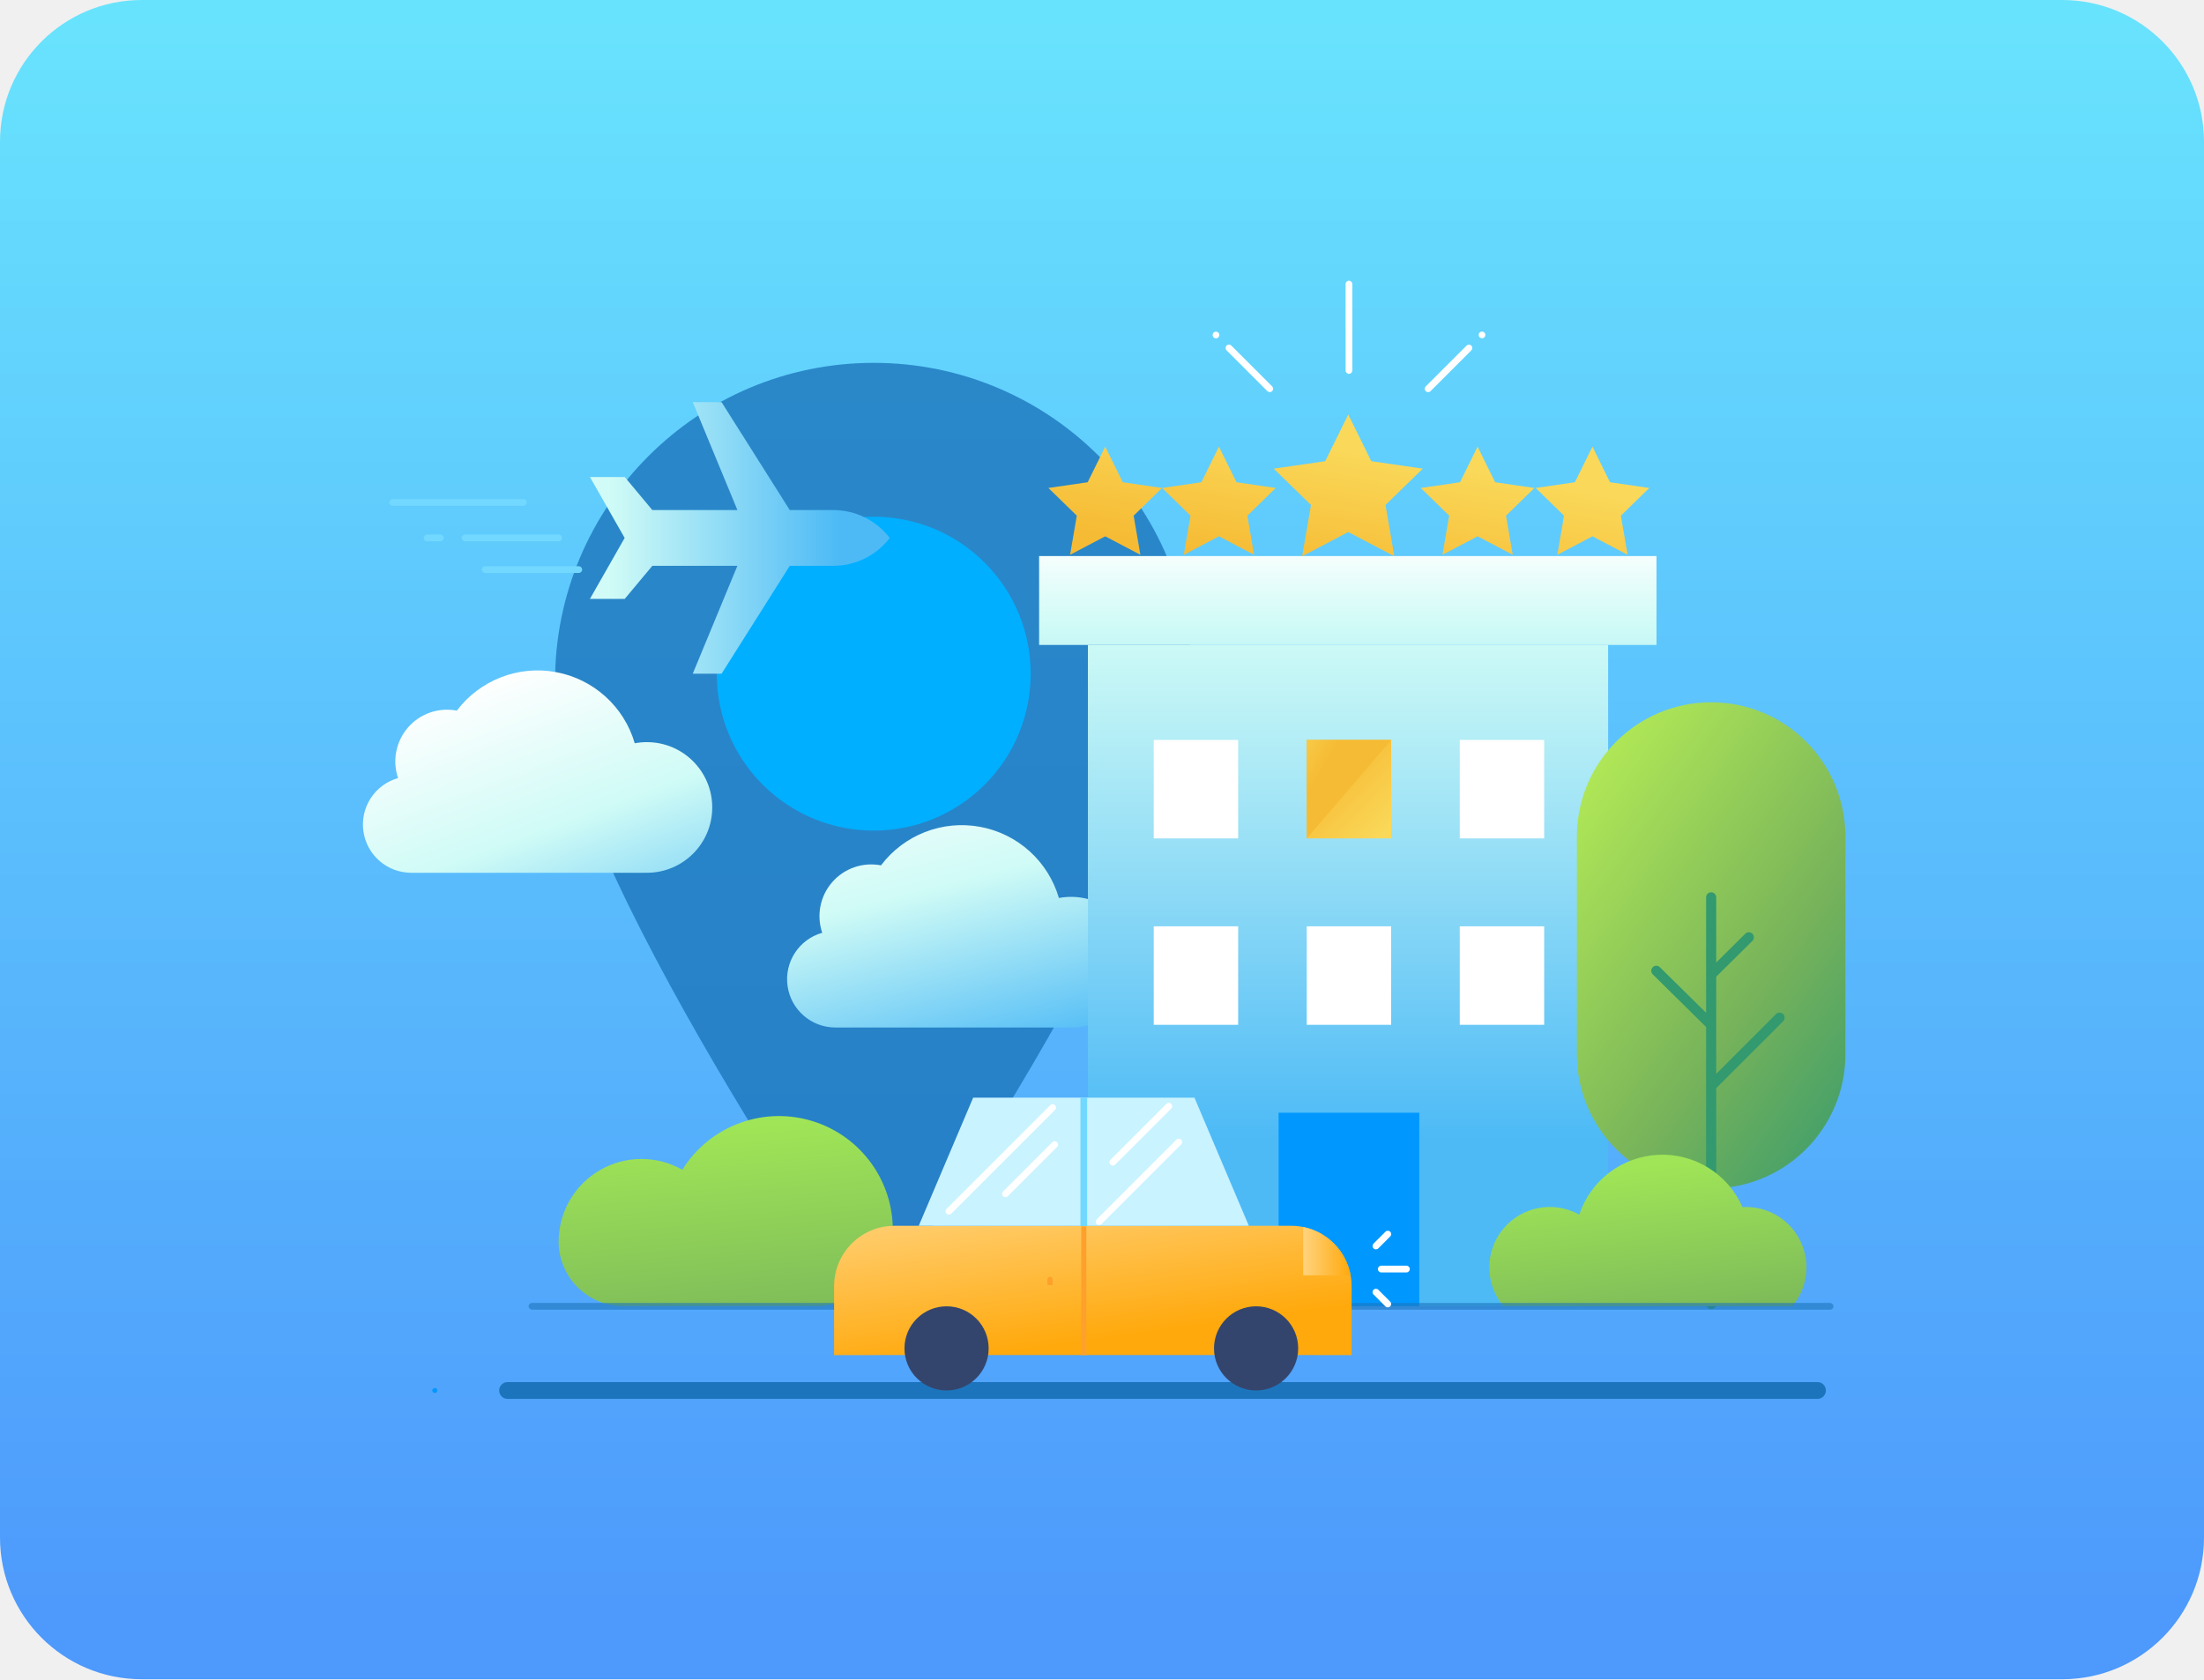
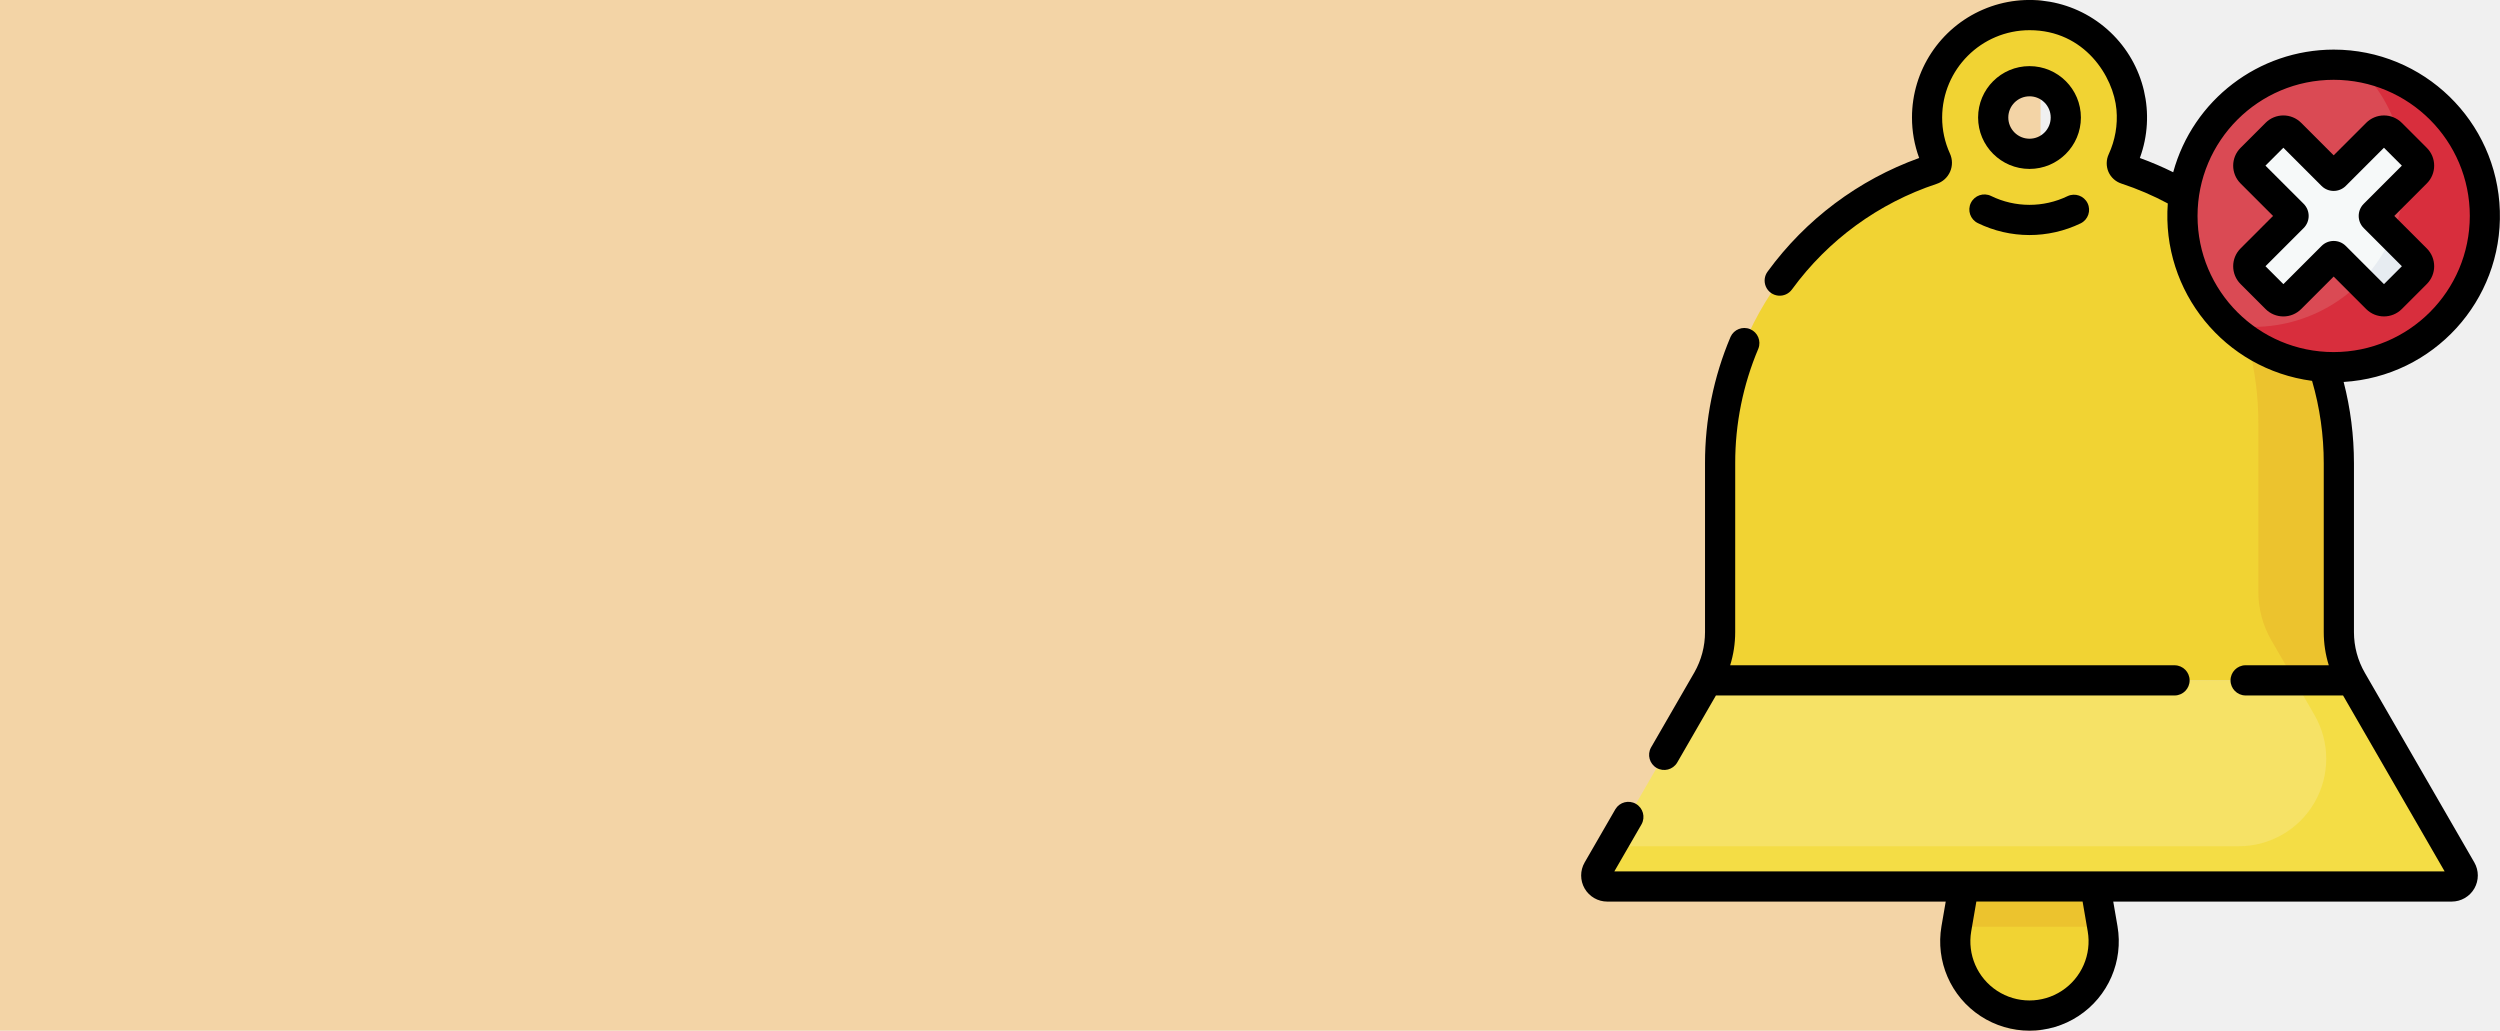
- <svg xmlns="http://www.w3.org/2000/svg" xmlns:xlink="http://www.w3.org/1999/xlink" width="311" height="237" viewBox="0 0 311 237">
-   <defs>
-     <linearGradient id="linear-gradient" x1="0.5" y1="0.014" x2="0.5" y2="1.081" gradientUnits="objectBoundingBox">
-       <stop offset="0" stop-color="#68e3fd" />
-       <stop offset="0.89" stop-color="#4d99fc" />
-     </linearGradient>
-     <linearGradient id="linear-gradient-2" x1="0.054" y1="-0.314" x2="0.777" y2="1.339" gradientUnits="objectBoundingBox">
-       <stop offset="0" stop-color="#fff" />
-       <stop offset="0.401" stop-color="#cffbf6" />
-       <stop offset="0.89" stop-color="#4dbaf6" />
-     </linearGradient>
-     <linearGradient id="linear-gradient-3" x1="0.5" y1="1.017" x2="0.5" y2="0.16" gradientUnits="objectBoundingBox">
-       <stop offset="0" stop-color="#cffbf6" />
-       <stop offset="0.89" stop-color="#4dbaf6" />
-     </linearGradient>
-     <linearGradient id="linear-gradient-4" x1="0.909" y1="0.977" x2="0.286" y2="0.251" gradientUnits="objectBoundingBox">
-       <stop offset="0" stop-color="#fad95a" />
-       <stop offset="1" stop-color="#f6bb34" />
-     </linearGradient>
-     <linearGradient id="linear-gradient-5" x1="-0.333" y1="-0.067" x2="0.191" y2="0.289" xlink:href="#linear-gradient-4" />
-     <linearGradient id="linear-gradient-6" x1="0.5" y1="-0.218" x2="0.5" y2="4.611" gradientUnits="objectBoundingBox">
-       <stop offset="0" stop-color="#fff" />
-       <stop offset="0.21" stop-color="#cffbf6" />
-       <stop offset="0.89" stop-color="#4dbaf6" />
-     </linearGradient>
-     <linearGradient id="linear-gradient-7" x1="0.416" y1="0.073" x2="0.603" y2="1.278" gradientUnits="objectBoundingBox">
-       <stop offset="0" stop-color="#a0e557" />
-       <stop offset="1" stop-color="#77b35a" />
-     </linearGradient>
-     <linearGradient id="linear-gradient-8" x1="0.154" y1="0.161" x2="1.137" y2="1.692" xlink:href="#linear-gradient-2" />
-     <linearGradient id="linear-gradient-9" x1="0.527" y1="0.233" x2="0.361" y2="1.144" xlink:href="#linear-gradient-4" />
-     <linearGradient id="linear-gradient-10" x1="0.533" y1="0.2" x2="0.316" y2="1.395" xlink:href="#linear-gradient-4" />
-     <linearGradient id="linear-gradient-11" x1="0.498" y1="0.392" x2="0.281" y2="1.587" xlink:href="#linear-gradient-4" />
-     <linearGradient id="linear-gradient-12" x1="0.606" y1="-0.203" x2="0.389" y2="0.992" xlink:href="#linear-gradient-4" />
-     <linearGradient id="linear-gradient-13" x1="0.641" y1="-0.391" x2="0.423" y2="0.803" xlink:href="#linear-gradient-4" />
-     <linearGradient id="linear-gradient-14" x1="0.044" y1="-0.085" x2="0.956" y2="1.084" gradientUnits="objectBoundingBox">
-       <stop offset="0" stop-color="#bef456" />
-       <stop offset="0.62" stop-color="#77b35a" />
-       <stop offset="1" stop-color="#33996f" />
-     </linearGradient>
-     <linearGradient id="linear-gradient-15" x1="0.335" y1="0.111" x2="0.631" y2="1.245" xlink:href="#linear-gradient-7" />
-     <linearGradient id="linear-gradient-16" x1="0.073" y1="-0.198" x2="0.628" y2="0.817" gradientUnits="objectBoundingBox">
-       <stop offset="0" stop-color="#ffd37e" />
-       <stop offset="1" stop-color="#ffa90c" />
-     </linearGradient>
-     <linearGradient id="linear-gradient-17" x1="-0.548" y1="0.5" x2="1" y2="0.5" xlink:href="#linear-gradient-2" />
-     <linearGradient id="linear-gradient-18" x1="0" y1="0.5" x2="1" y2="0.5" xlink:href="#linear-gradient-16" />
-   </defs>
-   <g id="Grupo_27754" data-name="Grupo 27754" transform="translate(37 -0.333)">
-     <g id="background" transform="translate(-37 0.333)">
-       <rect id="Rectángulo_3127" data-name="Rectángulo 3127" width="311" height="237" rx="20" fill="url(#linear-gradient)" />
-     </g>
-     <g id="Objects" transform="translate(14.212 39.954)">
-       <g id="Grupo_27753" data-name="Grupo 27753">
-         <g id="Grupo_27711" data-name="Grupo 27711" transform="translate(27.109 11.59)">
-           <g id="Grupo_27710" data-name="Grupo 27710" transform="translate(0)" opacity="0.8">
-             <path id="Trazado_2025" data-name="Trazado 2025" d="M263.831,261.664a44.965,44.965,0,0,0-89.93,0c0,24.834,44.965,89.268,44.965,89.268S263.831,286.5,263.831,261.664Z" transform="translate(-173.901 -216.699)" fill="#1c75bc" />
-           </g>
-           <circle id="Elipse_391" data-name="Elipse 391" cx="22.151" cy="22.151" r="22.151" transform="translate(13.639 43.867) rotate(-45)" fill="#00afff" />
-         </g>
-         <path id="Trazado_2026" data-name="Trazado 2026" d="M351.772,501.414a9.28,9.28,0,0,0-1.716.16,14.281,14.281,0,0,0-25.105-4.608,7.3,7.3,0,0,0-8.293,9.517,6.812,6.812,0,0,0,1.856,13.367h33.258a9.218,9.218,0,0,0,0-18.437Z" transform="translate(-251.849 -414.456)" fill="url(#linear-gradient-2)" />
-         <g id="Grupo_27716" data-name="Grupo 27716" transform="translate(95.414 38.856)">
-           <rect id="Rectángulo_3128" data-name="Rectángulo 3128" width="73.404" height="93.319" transform="translate(80.29 105.868) rotate(180)" fill="url(#linear-gradient-3)" />
-           <g id="Grupo_27712" data-name="Grupo 27712" transform="translate(33.793 78.567)">
-             <rect id="Rectángulo_3129" data-name="Rectángulo 3129" width="19.855" height="27.301" fill="#0098ff" />
-           </g>
-           <g id="Grupo_27713" data-name="Grupo 27713" transform="translate(16.174 25.951)">
-             <rect id="Rectángulo_3130" data-name="Rectángulo 3130" width="11.913" height="13.899" fill="#fff" />
-             <rect id="Rectángulo_3131" data-name="Rectángulo 3131" width="11.913" height="13.899" transform="translate(21.591)" fill="url(#linear-gradient-4)" />
-             <path id="Trazado_2027" data-name="Trazado 2027" d="M632.213,440.668H620.3v13.9" transform="translate(-598.709 -440.668)" fill="url(#linear-gradient-5)" />
-             <rect id="Rectángulo_3132" data-name="Rectángulo 3132" width="11.913" height="13.899" transform="translate(43.181)" fill="#fff" />
-           </g>
-           <g id="Grupo_27715" data-name="Grupo 27715" transform="translate(16.174 52.259)">
-             <g id="Grupo_27714" data-name="Grupo 27714">
-               <rect id="Rectángulo_3133" data-name="Rectángulo 3133" width="11.913" height="13.899" fill="#fff" />
-               <rect id="Rectángulo_3134" data-name="Rectángulo 3134" width="11.913" height="13.899" transform="translate(21.591)" fill="#fff" />
-               <rect id="Rectángulo_3135" data-name="Rectángulo 3135" width="11.913" height="13.899" transform="translate(43.181)" fill="#fff" />
-             </g>
-           </g>
-           <rect id="Rectángulo_3136" data-name="Rectángulo 3136" width="87.117" height="12.549" fill="url(#linear-gradient-6)" />
-         </g>
-         <path id="Trazado_2028" data-name="Trazado 2028" d="M185.219,690.934a9.137,9.137,0,0,1-9.187-8.867q0-.2,0-.406a11.684,11.684,0,0,1,17.45-9.979,16.066,16.066,0,0,1,29.7,8.072q.006.248.005.495a10.838,10.838,0,0,1-10.9,10.686Z" transform="translate(-148.415 -546.21)" fill="url(#linear-gradient-7)" />
-         <path id="Trazado_2029" data-name="Trazado 2029" d="M99.884,409.512a9.263,9.263,0,0,0-1.716.16,14.281,14.281,0,0,0-25.105-4.608,7.3,7.3,0,0,0-8.292,9.518,6.812,6.812,0,0,0,1.856,13.367H99.884a9.218,9.218,0,1,0,0-18.436Z" transform="translate(-59.813 -344.391)" fill="url(#linear-gradient-8)" />
-         <g id="Grupo_27717" data-name="Grupo 27717" transform="translate(128.524 18.885)">
-           <path id="Trazado_2030" data-name="Trazado 2030" d="M611.223,247.4l3.249,6.582,7.264,1.056-5.256,5.124,1.241,7.235-6.5-3.416-6.5,3.416,1.241-7.235-5.256-5.124,7.264-1.056Z" transform="translate(-600.71 -247.4)" fill="url(#linear-gradient-9)" />
-         </g>
-         <g id="Grupo_27718" data-name="Grupo 27718" transform="translate(149.266 23.421)">
-           <path id="Trazado_2031" data-name="Trazado 2031" d="M696.023,266.49l2.479,5.022,5.542.805-4.01,3.909.947,5.52-4.957-2.606-4.957,2.606.947-5.52L688,272.318l5.542-.805Z" transform="translate(-688.002 -266.49)" fill="url(#linear-gradient-10)" />
-         </g>
-         <g id="Grupo_27719" data-name="Grupo 27719" transform="translate(165.473 23.421)">
-           <path id="Trazado_2032" data-name="Trazado 2032" d="M764.231,266.49l2.479,5.022,5.542.805-4.01,3.909.947,5.52-4.957-2.606-4.957,2.606.947-5.52-4.01-3.909,5.542-.805Z" transform="translate(-756.21 -266.49)" fill="url(#linear-gradient-11)" />
-         </g>
-         <g id="Grupo_27720" data-name="Grupo 27720" transform="translate(112.766 23.421)">
-           <path id="Trazado_2033" data-name="Trazado 2033" d="M542.415,266.49l2.479,5.022,5.542.805-4.01,3.909.947,5.52-4.957-2.606-4.957,2.606.947-5.52-4.01-3.909,5.542-.805Z" transform="translate(-534.394 -266.49)" fill="url(#linear-gradient-12)" />
-         </g>
-         <g id="Grupo_27721" data-name="Grupo 27721" transform="translate(96.725 23.421)">
-           <path id="Trazado_2034" data-name="Trazado 2034" d="M474.9,266.49l2.479,5.022,5.542.805-4.01,3.909.947,5.52-4.957-2.606-4.957,2.606.947-5.52-4.01-3.909,5.542-.805Z" transform="translate(-466.883 -266.49)" fill="url(#linear-gradient-13)" />
-         </g>
-         <g id="Grupo_27722" data-name="Grupo 27722" transform="translate(19.224 155.435)">
-           <path id="Trazado_2035" data-name="Trazado 2035" d="M326.74,824.453H141.905a1.188,1.188,0,1,1,0-2.376H326.74a1.188,1.188,0,1,1,0,2.376Z" transform="translate(-140.717 -822.077)" fill="#1c75bc" />
-         </g>
-         <g id="Grupo_27723" data-name="Grupo 27723" transform="translate(9.782 156.268)">
-           <path id="Trazado_2036" data-name="Trazado 2036" d="M101.336,826.293a.356.356,0,0,1-.252-.1.351.351,0,0,1-.1-.252.357.357,0,0,1,.425-.35.317.317,0,0,1,.067.019.519.519,0,0,1,.062.034.494.494,0,0,1,.055.045.356.356,0,0,1,.1.252.361.361,0,0,1-.1.252A.356.356,0,0,1,101.336,826.293Z" transform="translate(-100.98 -825.58)" fill="#0098ff" />
-         </g>
-         <g id="Grupo_27724" data-name="Grupo 27724" transform="translate(171.298 59.499)">
-           <rect id="Rectángulo_3137" data-name="Rectángulo 3137" width="37.89" height="68.612" rx="18.945" fill="url(#linear-gradient-14)" />
-           <path id="Trazado_2037" data-name="Trazado 2037" d="M843.436,548.344a.713.713,0,0,0-1.008,0l-8.446,8.442v-13.71l5.136-5.088a.713.713,0,0,0-1-1.013l-4.133,4.094v-9.2a.713.713,0,0,0-1.426,0v16.3l-6.547-6.461a.713.713,0,0,0-1,1.015l7.548,7.449v39.1a.713.713,0,0,0,1.426,0V558.8l9.454-9.45A.713.713,0,0,0,843.436,548.344Z" transform="translate(-814.324 -504.344)" fill="#33996f" />
-         </g>
-         <g id="Grupo_27725" data-name="Grupo 27725" transform="translate(158.942 123.343)">
-           <path id="Trazado_2038" data-name="Trazado 2038" d="M771.484,708.4a8.526,8.526,0,0,0-6.538-14c-.169,0-.337.006-.5.016a12.345,12.345,0,0,0-23.031,1.068,8.526,8.526,0,0,0-10.7,12.915Z" transform="translate(-728.724 -687.015)" fill="url(#linear-gradient-15)" />
-         </g>
-         <g id="Grupo_27726" data-name="Grupo 27726" transform="translate(23.383 144.268)" opacity="0.6">
-           <path id="Trazado_2039" data-name="Trazado 2039" d="M341.863,776.027H158.733a.5.5,0,0,1-.507-.406.476.476,0,0,1,.47-.544H341.826a.5.5,0,0,1,.507.406A.475.475,0,0,1,341.863,776.027Z" transform="translate(-158.221 -775.077)" fill="#1c75bc" />
-         </g>
-         <g id="Grupo_27737" data-name="Grupo 27737" transform="translate(66.483 115.296)">
-           <g id="Grupo_27732" data-name="Grupo 27732">
-             <path id="Trazado_2040" data-name="Trazado 2040" d="M360.249,747.5h43.677l8.709.015v-9.725a8.531,8.531,0,0,0-8.531-8.531H348.138a8.531,8.531,0,0,0-8.531,8.531v9.725l10.129-.015Z" transform="translate(-339.607 -711.175)" fill="url(#linear-gradient-16)" />
-             <path id="Trazado_2041" data-name="Trazado 2041" d="M428.792,653.148H397.569l-7.678,18.085h46.578Z" transform="translate(-377.943 -653.148)" fill="#c9f3ff" />
-             <circle id="Elipse_392" data-name="Elipse 392" cx="5.94" cy="5.94" r="5.94" transform="translate(9.932 29.447)" fill="#34456d" />
-             <circle id="Elipse_393" data-name="Elipse 393" cx="5.94" cy="5.94" r="5.94" transform="translate(53.609 29.447)" fill="#34456d" />
-             <g id="Grupo_27727" data-name="Grupo 27727" transform="translate(34.881 18.17)">
-               <rect id="Rectángulo_3138" data-name="Rectángulo 3138" width="0.713" height="18.17" fill="#fea02c" />
-             </g>
-             <g id="Grupo_27728" data-name="Grupo 27728" transform="translate(34.762)">
-               <rect id="Rectángulo_3139" data-name="Rectángulo 3139" width="0.95" height="18.128" fill="#72d8ff" />
-             </g>
-             <g id="Grupo_27731" data-name="Grupo 27731" transform="translate(30.118 25.279)">
-               <g id="Grupo_27729" data-name="Grupo 27729" transform="translate(0 0.356)">
-                 <rect id="Rectángulo_3140" data-name="Rectángulo 3140" width="0.713" height="0.824" fill="#fea02c" />
-               </g>
-               <g id="Grupo_27730" data-name="Grupo 27730">
-                 <path id="Trazado_2042" data-name="Trazado 2042" d="M466.714,760.661a.357.357,0,0,1-.356-.356v-.412a.356.356,0,1,1,.713,0v.412A.356.356,0,0,1,466.714,760.661Z" transform="translate(-466.358 -759.536)" fill="#fea02c" />
-               </g>
-             </g>
-           </g>
-           <g id="Grupo_27733" data-name="Grupo 27733" transform="translate(15.729 0.921)">
-             <path id="Trazado_2043" data-name="Trazado 2043" d="M406.277,672.612a.475.475,0,0,1-.336-.811l14.638-14.638a.475.475,0,0,1,.672.672l-14.638,14.638A.473.473,0,0,1,406.277,672.612Z" transform="translate(-405.802 -657.023)" fill="#fff" />
-           </g>
-           <g id="Grupo_27734" data-name="Grupo 27734" transform="translate(23.713 6.147)">
-             <path id="Trazado_2044" data-name="Trazado 2044" d="M439.878,686.909a.475.475,0,0,1-.336-.811l6.942-6.942a.475.475,0,0,1,.672.672l-6.942,6.942A.473.473,0,0,1,439.878,686.909Z" transform="translate(-439.403 -679.016)" fill="#fff" />
-           </g>
-           <g id="Grupo_27735" data-name="Grupo 27735" transform="translate(36.915 5.79)">
-             <path id="Trazado_2045" data-name="Trazado 2045" d="M495.438,689.716a.475.475,0,0,1-.336-.811l11.25-11.249a.475.475,0,0,1,.672.672l-11.25,11.249A.473.473,0,0,1,495.438,689.716Z" transform="translate(-494.963 -677.516)" fill="#fff" />
-           </g>
-           <g id="Grupo_27736" data-name="Grupo 27736" transform="translate(38.856 0.73)">
-             <path id="Trazado_2046" data-name="Trazado 2046" d="M503.608,665.079a.475.475,0,0,1-.336-.811l7.908-7.908a.475.475,0,1,1,.672.672l-7.908,7.908A.474.474,0,0,1,503.608,665.079Z" transform="translate(-503.133 -656.221)" fill="#fff" />
-           </g>
-         </g>
-         <g id="Grupo_27743" data-name="Grupo 27743" transform="translate(119.896)">
-           <g id="Grupo_27738" data-name="Grupo 27738" transform="translate(18.765)">
-             <path id="Trazado_2047" data-name="Trazado 2047" d="M643.846,181.064a.475.475,0,0,1-.475-.475V168.4a.475.475,0,1,1,.95,0v12.19A.475.475,0,0,1,643.846,181.064Z" transform="translate(-643.371 -167.923)" fill="#fff" />
-           </g>
-           <g id="Grupo_27739" data-name="Grupo 27739" transform="translate(1.832 9.012)">
-             <path id="Trazado_2048" data-name="Trazado 2048" d="M578.339,212.557a.475.475,0,0,1-.336-.139l-5.756-5.756a.475.475,0,0,1,.672-.672l5.756,5.756a.475.475,0,0,1-.336.811Z" transform="translate(-572.108 -205.851)" fill="#fff" />
-           </g>
-           <g id="Grupo_27740" data-name="Grupo 27740" transform="translate(0 7.188)">
-             <path id="Trazado_2049" data-name="Trazado 2049" d="M564.874,199.12a.475.475,0,0,1-.335-.813.494.494,0,0,1,.672,0,.484.484,0,0,1,.138.337.475.475,0,0,1-.475.475Z" transform="translate(-564.399 -198.175)" fill="#fff" />
-           </g>
-           <g id="Grupo_27741" data-name="Grupo 27741" transform="translate(29.94 9.016)">
-             <path id="Trazado_2050" data-name="Trazado 2050" d="M690.879,212.573a.475.475,0,0,1-.336-.811l5.756-5.755a.475.475,0,1,1,.672.672l-5.756,5.755A.473.473,0,0,1,690.879,212.573Z" transform="translate(-690.404 -205.867)" fill="#fff" />
-           </g>
-           <g id="Grupo_27742" data-name="Grupo 27742" transform="translate(37.541 7.179)">
-             <path id="Trazado_2051" data-name="Trazado 2051" d="M722.865,199.077a.484.484,0,0,1-.337-.138.479.479,0,0,1,0-.672.494.494,0,0,1,.672,0,.473.473,0,0,1,0,.672A.479.479,0,0,1,722.865,199.077Z" transform="translate(-722.39 -198.135)" fill="#fff" />
-           </g>
-         </g>
-         <g id="Grupo_27747" data-name="Grupo 27747" transform="translate(142.465 134.079)">
-           <g id="Grupo_27744" data-name="Grupo 27744" transform="translate(0.752 4.933)">
-             <path id="Trazado_2052" data-name="Trazado 2052" d="M666.572,753.912H663.02a.475.475,0,0,1,0-.95h3.552a.475.475,0,0,1,0,.95Z" transform="translate(-662.545 -752.962)" fill="#fff" />
-           </g>
-           <g id="Grupo_27745" data-name="Grupo 27745" transform="translate(0.001)">
-             <path id="Trazado_2053" data-name="Trazado 2053" d="M659.86,734.828a.475.475,0,0,1-.336-.811l1.677-1.677a.475.475,0,0,1,.672.672l-1.677,1.677A.474.474,0,0,1,659.86,734.828Z" transform="translate(-659.385 -732.2)" fill="#fff" />
-           </g>
-           <g id="Grupo_27746" data-name="Grupo 27746" transform="translate(0 8.189)">
-             <path id="Trazado_2054" data-name="Trazado 2054" d="M661.532,769.293a.475.475,0,0,1-.336-.139l-1.677-1.677a.475.475,0,0,1,.672-.672l1.677,1.677a.475.475,0,0,1-.336.811Z" transform="translate(-659.38 -766.665)" fill="#fff" />
-           </g>
-         </g>
-         <path id="Trazado_2055" data-name="Trazado 2055" d="M236.924,259.216h0a10.027,10.027,0,0,0-7.961-3.93h-6.143L213.2,240.058h-4.066l6.3,15.228H203.457l-.015.015-3.908-4.682h-4.912l4.9,8.6-4.9,8.6h4.912l3.908-4.681.015.015H215.43l-6.3,15.228H213.2l9.622-15.228h6.143a10.028,10.028,0,0,0,7.961-3.93Z" transform="translate(-162.59 -222.918)" fill="url(#linear-gradient-17)" />
-         <g id="Grupo_27752" data-name="Grupo 27752" transform="translate(3.727 30.815)">
-           <g id="Grupo_27748" data-name="Grupo 27748" transform="translate(10.207 5.008)">
-             <path id="Trazado_2056" data-name="Trazado 2056" d="M132.136,319.635H118.931a.475.475,0,0,1,0-.95h13.205a.475.475,0,1,1,0,.95Z" transform="translate(-118.456 -318.685)" fill="#72d8ff" />
-           </g>
-           <g id="Grupo_27749" data-name="Grupo 27749">
-             <path id="Trazado_2057" data-name="Trazado 2057" d="M94.412,298.56H75.975a.475.475,0,0,1,0-.95H94.412a.475.475,0,1,1,0,.95Z" transform="translate(-75.5 -297.61)" fill="#72d8ff" />
-           </g>
-           <g id="Grupo_27750" data-name="Grupo 27750" transform="translate(13.053 9.48)">
-             <path id="Trazado_2058" data-name="Trazado 2058" d="M144.115,338.456H130.91a.475.475,0,0,1,0-.95h13.205a.475.475,0,0,1,0,.95Z" transform="translate(-130.435 -337.506)" fill="#72d8ff" />
-           </g>
-           <g id="Grupo_27751" data-name="Grupo 27751" transform="translate(4.861 5.008)">
-             <path id="Trazado_2059" data-name="Trazado 2059" d="M98.287,319.635H96.431a.475.475,0,1,1,0-.95h1.856a.475.475,0,1,1,0,.95Z" transform="translate(-95.956 -318.685)" fill="#72d8ff" />
-           </g>
-         </g>
-         <path id="Trazado_2060" data-name="Trazado 2060" d="M618.206,729.975v6.819h6.688A8.538,8.538,0,0,0,618.206,729.975Z" transform="translate(-485.525 -596.424)" fill="url(#linear-gradient-18)" />
-       </g>
+ <svg xmlns="http://www.w3.org/2000/svg" width="361.421" height="149" viewBox="0 0 361.421 149">
+   <g id="Grupo_54236" data-name="Grupo 54236" transform="translate(-180 -4929)">
+     <rect id="Rectángulo_5289" data-name="Rectángulo 5289" width="295" height="149" transform="translate(180 4929)" fill="#fa9500" opacity="0.31" />
+     <g id="campana" transform="translate(408.579 4929)">
+       <path id="Trazado_1869" data-name="Trazado 1869" d="M144.5,337.986H51.318L35.491,365.4a1.591,1.591,0,0,0,1.378,2.387H158.95a1.591,1.591,0,0,0,1.378-2.387Z" transform="translate(-33.089 -239.627)" fill="#f6e266" />
+       <path id="Trazado_1870" data-name="Trazado 1870" d="M183.586,103.677a13.933,13.933,0,0,1-1.867-6.967V72.283a44.745,44.745,0,0,0-30.752-42.5.894.894,0,0,1-.532-1.264,14.77,14.77,0,0,0,1.309-7.534c-.517-5.922-5.58-13.485-14.731-13.485a14.806,14.806,0,0,0-13.507,20.918,1.019,1.019,0,0,1-.62,1.409A44.743,44.743,0,0,0,92.27,72.282V96.709a13.934,13.934,0,0,1-1.867,6.968ZM131.745,22.308a5.249,5.249,0,1,1,5.249,5.249A5.249,5.249,0,0,1,131.745,22.308Z" transform="translate(-72.173 -5.317)" fill="#f1d333" />
+       <path id="Trazado_1871" data-name="Trazado 1871" d="M160.329,365.4,144.5,337.986h-8.28L139.116,343a12.645,12.645,0,0,1-10.951,18.967H37.474L35.492,365.4a1.591,1.591,0,0,0,1.378,2.387H158.951a1.591,1.591,0,0,0,1.378-2.387Z" transform="translate(-33.089 -239.627)" fill="#f4dd45" />
+       <path id="Trazado_1872" data-name="Trazado 1872" d="M298.419,84.037a44.674,44.674,0,0,1,19.14,36.689v24.426a13.939,13.939,0,0,0,1.867,6.967l3.36,5.82h8.28a13.933,13.933,0,0,1-1.867-6.967V126.546a44.746,44.746,0,0,0-30.752-42.5Z" transform="translate(-219.653 -59.581)" fill="#ecc32e" />
+       <circle id="Elipse_385" data-name="Elipse 385" cx="21.863" cy="21.863" r="21.863" transform="translate(86.932 9.354)" fill="#da4a54" />
+       <path id="Trazado_1873" data-name="Trazado 1873" d="M368.209,33.1A21.863,21.863,0,0,1,353.058,70.73a22.044,22.044,0,0,1-3.51-.28A21.864,21.864,0,1,0,368.209,33.1Z" transform="translate(-255.903 -23.47)" fill="#d82e3d" />
+       <path id="Trazado_1874" data-name="Trazado 1874" d="M233.878,440.386H214.841l-1.053,6.107a10.728,10.728,0,1,0,21.143,0Z" transform="translate(-159.538 -312.227)" fill="#f1d333" />
+       <path id="Trazado_1875" data-name="Trazado 1875" d="M235.39,446.206l-1-5.82H215.35l-1,5.82Z" transform="translate(-160.047 -312.227)" fill="#ecc32e" />
+       <path id="Trazado_1876" data-name="Trazado 1876" d="M377.415,77.4a.294.294,0,0,1,0-.417l6.036-6.036a1.454,1.454,0,0,0,0-2.057l-3.619-3.619a1.454,1.454,0,0,0-2.057,0l-6.036,6.036a.294.294,0,0,1-.417,0l-6.036-6.036a1.454,1.454,0,0,0-2.057,0l-3.619,3.619a1.454,1.454,0,0,0,0,2.057l6.036,6.036a.294.294,0,0,1,0,.417l-6.036,6.036a1.454,1.454,0,0,0,0,2.057l3.619,3.619a1.454,1.454,0,0,0,2.057,0l6.036-6.036a.3.3,0,0,1,.417,0l6.036,6.036a1.454,1.454,0,0,0,2.057,0l3.619-3.619a1.454,1.454,0,0,0,0-2.057Z" transform="translate(-262.735 -45.973)" fill="#f6f9f9" />
+       <path id="Trazado_1877" data-name="Trazado 1877" d="M417.332,125.979a1.454,1.454,0,0,0,2.057,0l3.619-3.619a1.454,1.454,0,0,0,0-2.057l-3.457-3.458a21.9,21.9,0,0,1-4.572,6.78Z" transform="translate(-302.293 -82.841)" fill="#e7ecf1" />
+       <path id="Trazado_1878" data-name="Trazado 1878" d="M435.01,71.182a21.954,21.954,0,0,1,.5,4.681q0,.661-.039,1.313l1.737-1.737a1.454,1.454,0,0,0,0-2.057Z" transform="translate(-316.494 -50.467)" fill="#e7ecf1" />
+       <path id="Trazado_1879" data-name="Trazado 1879" d="M232.4,47.712a7.431,7.431,0,1,0-7.433-7.433A7.439,7.439,0,0,0,232.4,47.712Zm0-10.5a3.066,3.066,0,1,1-3.067,3.064A3.068,3.068,0,0,1,232.4,37.215Z" transform="translate(-167.576 -23.29)" />
+       <path id="Trazado_1880" data-name="Trazado 1880" d="M73.93,182.359a42.288,42.288,0,0,1,3.346-16.567,2.183,2.183,0,0,0-4.02-1.7,46.628,46.628,0,0,0-3.691,18.268v24.425a11.779,11.779,0,0,1-1.539,5.819l-.035.059-6.24,10.808a2.183,2.183,0,0,0,3.78,2.183l5.61-9.717h66.346a2.183,2.183,0,0,0,0-4.365H73.2a16.148,16.148,0,0,0,.727-4.786Z" transform="translate(-51.652 -115.393)" />
+       <path id="Trazado_1881" data-name="Trazado 1881" d="M220.84,97.811a2.183,2.183,0,0,0,1,2.921,17.025,17.025,0,0,0,14.89.029,2.183,2.183,0,0,0-1.907-3.927,12.659,12.659,0,0,1-11.061-.022,2.183,2.183,0,0,0-2.921,1Z" transform="translate(-164.493 -68.48)" />
+       <path id="Trazado_1882" data-name="Trazado 1882" d="M136.557,7.171a24.089,24.089,0,0,0-23.2,17.729,46.679,46.679,0,0,0-4.82-2.059,16.991,16.991,0,1,0-32.942-5.851,16.835,16.835,0,0,0,1.038,5.85A46.707,46.707,0,0,0,54.734,39.248a2.183,2.183,0,1,0,3.52,2.582A42.37,42.37,0,0,1,79.162,26.581,3.2,3.2,0,0,0,81.081,22.2a12.5,12.5,0,0,1-1.126-5.208A12.649,12.649,0,0,1,92.6,4.365c7.968,0,12.139,6.721,12.557,11.493a12.672,12.672,0,0,1-1.118,6.432A3.131,3.131,0,0,0,104,24.851a3.086,3.086,0,0,0,1.872,1.688,42.242,42.242,0,0,1,6.705,2.871A24.079,24.079,0,0,0,133.435,55.06a42.539,42.539,0,0,1,1.688,11.9V91.39a16.136,16.136,0,0,0,.727,4.786H123.782a2.183,2.183,0,0,0,0,4.365h14.131L152.6,125.976H32.565l3.938-6.821a2.183,2.183,0,0,0-3.78-2.183l-4.45,7.708a3.774,3.774,0,0,0,3.268,5.661H80.472l-.613,3.553a12.911,12.911,0,1,0,25.445,0l-.613-3.554h48.931a3.774,3.774,0,0,0,3.268-5.661C138.713,93.2,141.326,97.72,141.064,97.268a11.758,11.758,0,0,1-1.575-5.877V66.966A46.962,46.962,0,0,0,138,55.219a24.046,24.046,0,0,0-1.448-48.048ZM101,134.637a8.545,8.545,0,1,1-16.841,0l.741-4.3h15.36ZM136.557,50.9a19.681,19.681,0,1,1,19.681-19.681A19.7,19.7,0,0,1,136.557,50.9Z" transform="translate(-27.761)" />
+       <path id="Trazado_1883" data-name="Trazado 1883" d="M380.742,64.6a3.612,3.612,0,0,0-1.065-2.572l-3.619-3.619a3.635,3.635,0,0,0-5.144,0l-4.7,4.7-4.7-4.7a3.636,3.636,0,0,0-5.144,0l-3.619,3.619a3.637,3.637,0,0,0,0,5.144l4.7,4.7-4.7,4.7a3.637,3.637,0,0,0,0,5.143l3.619,3.619a3.635,3.635,0,0,0,5.144,0l4.7-4.7,4.7,4.7a3.642,3.642,0,0,0,5.144,0l3.619-3.619a3.637,3.637,0,0,0,0-5.144l-4.7-4.7,4.7-4.7a3.613,3.613,0,0,0,1.065-2.572Zm-10.188,5.521a2.481,2.481,0,0,0,0,3.5l5.521,5.521-2.589,2.589-5.521-5.521a2.477,2.477,0,0,0-3.5,0l-5.521,5.521-2.589-2.589,5.521-5.521a2.481,2.481,0,0,0,0-3.5L356.351,64.6l2.589-2.589,5.521,5.521a2.481,2.481,0,0,0,3.5,0l5.521-5.521,2.589,2.589Z" transform="translate(-257.417 -40.653)" />
    </g>
  </g>
</svg>
